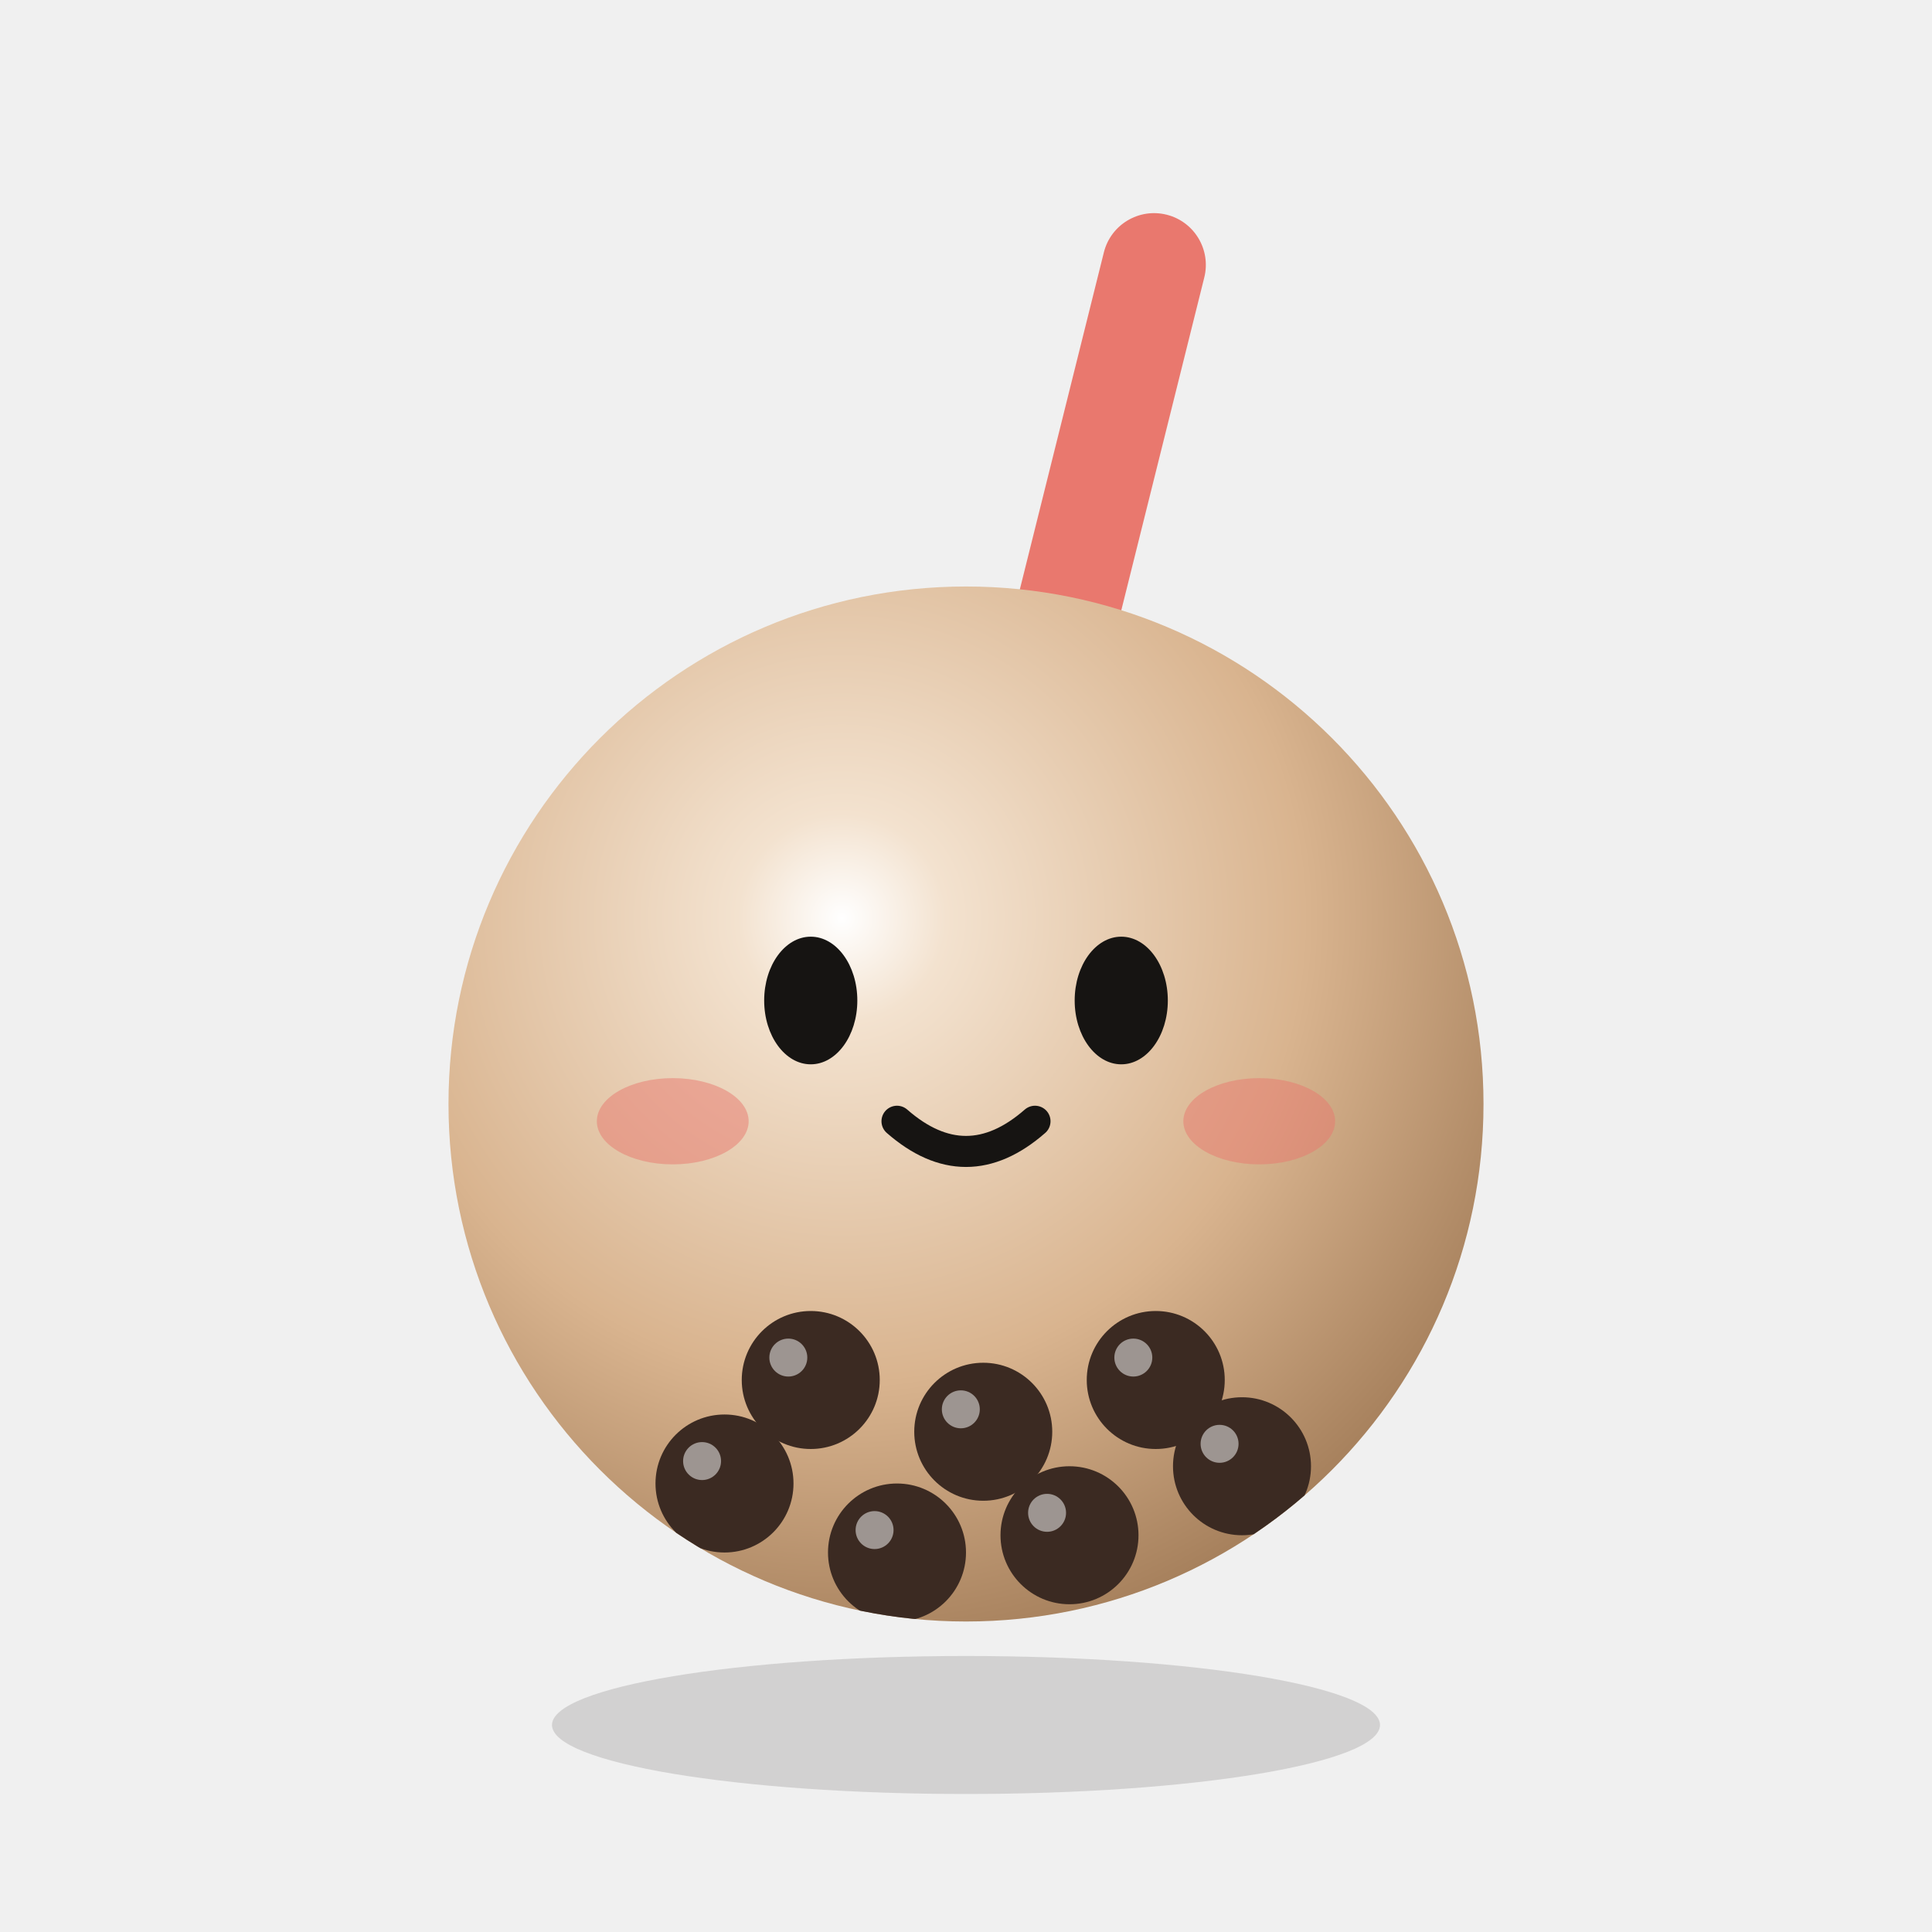
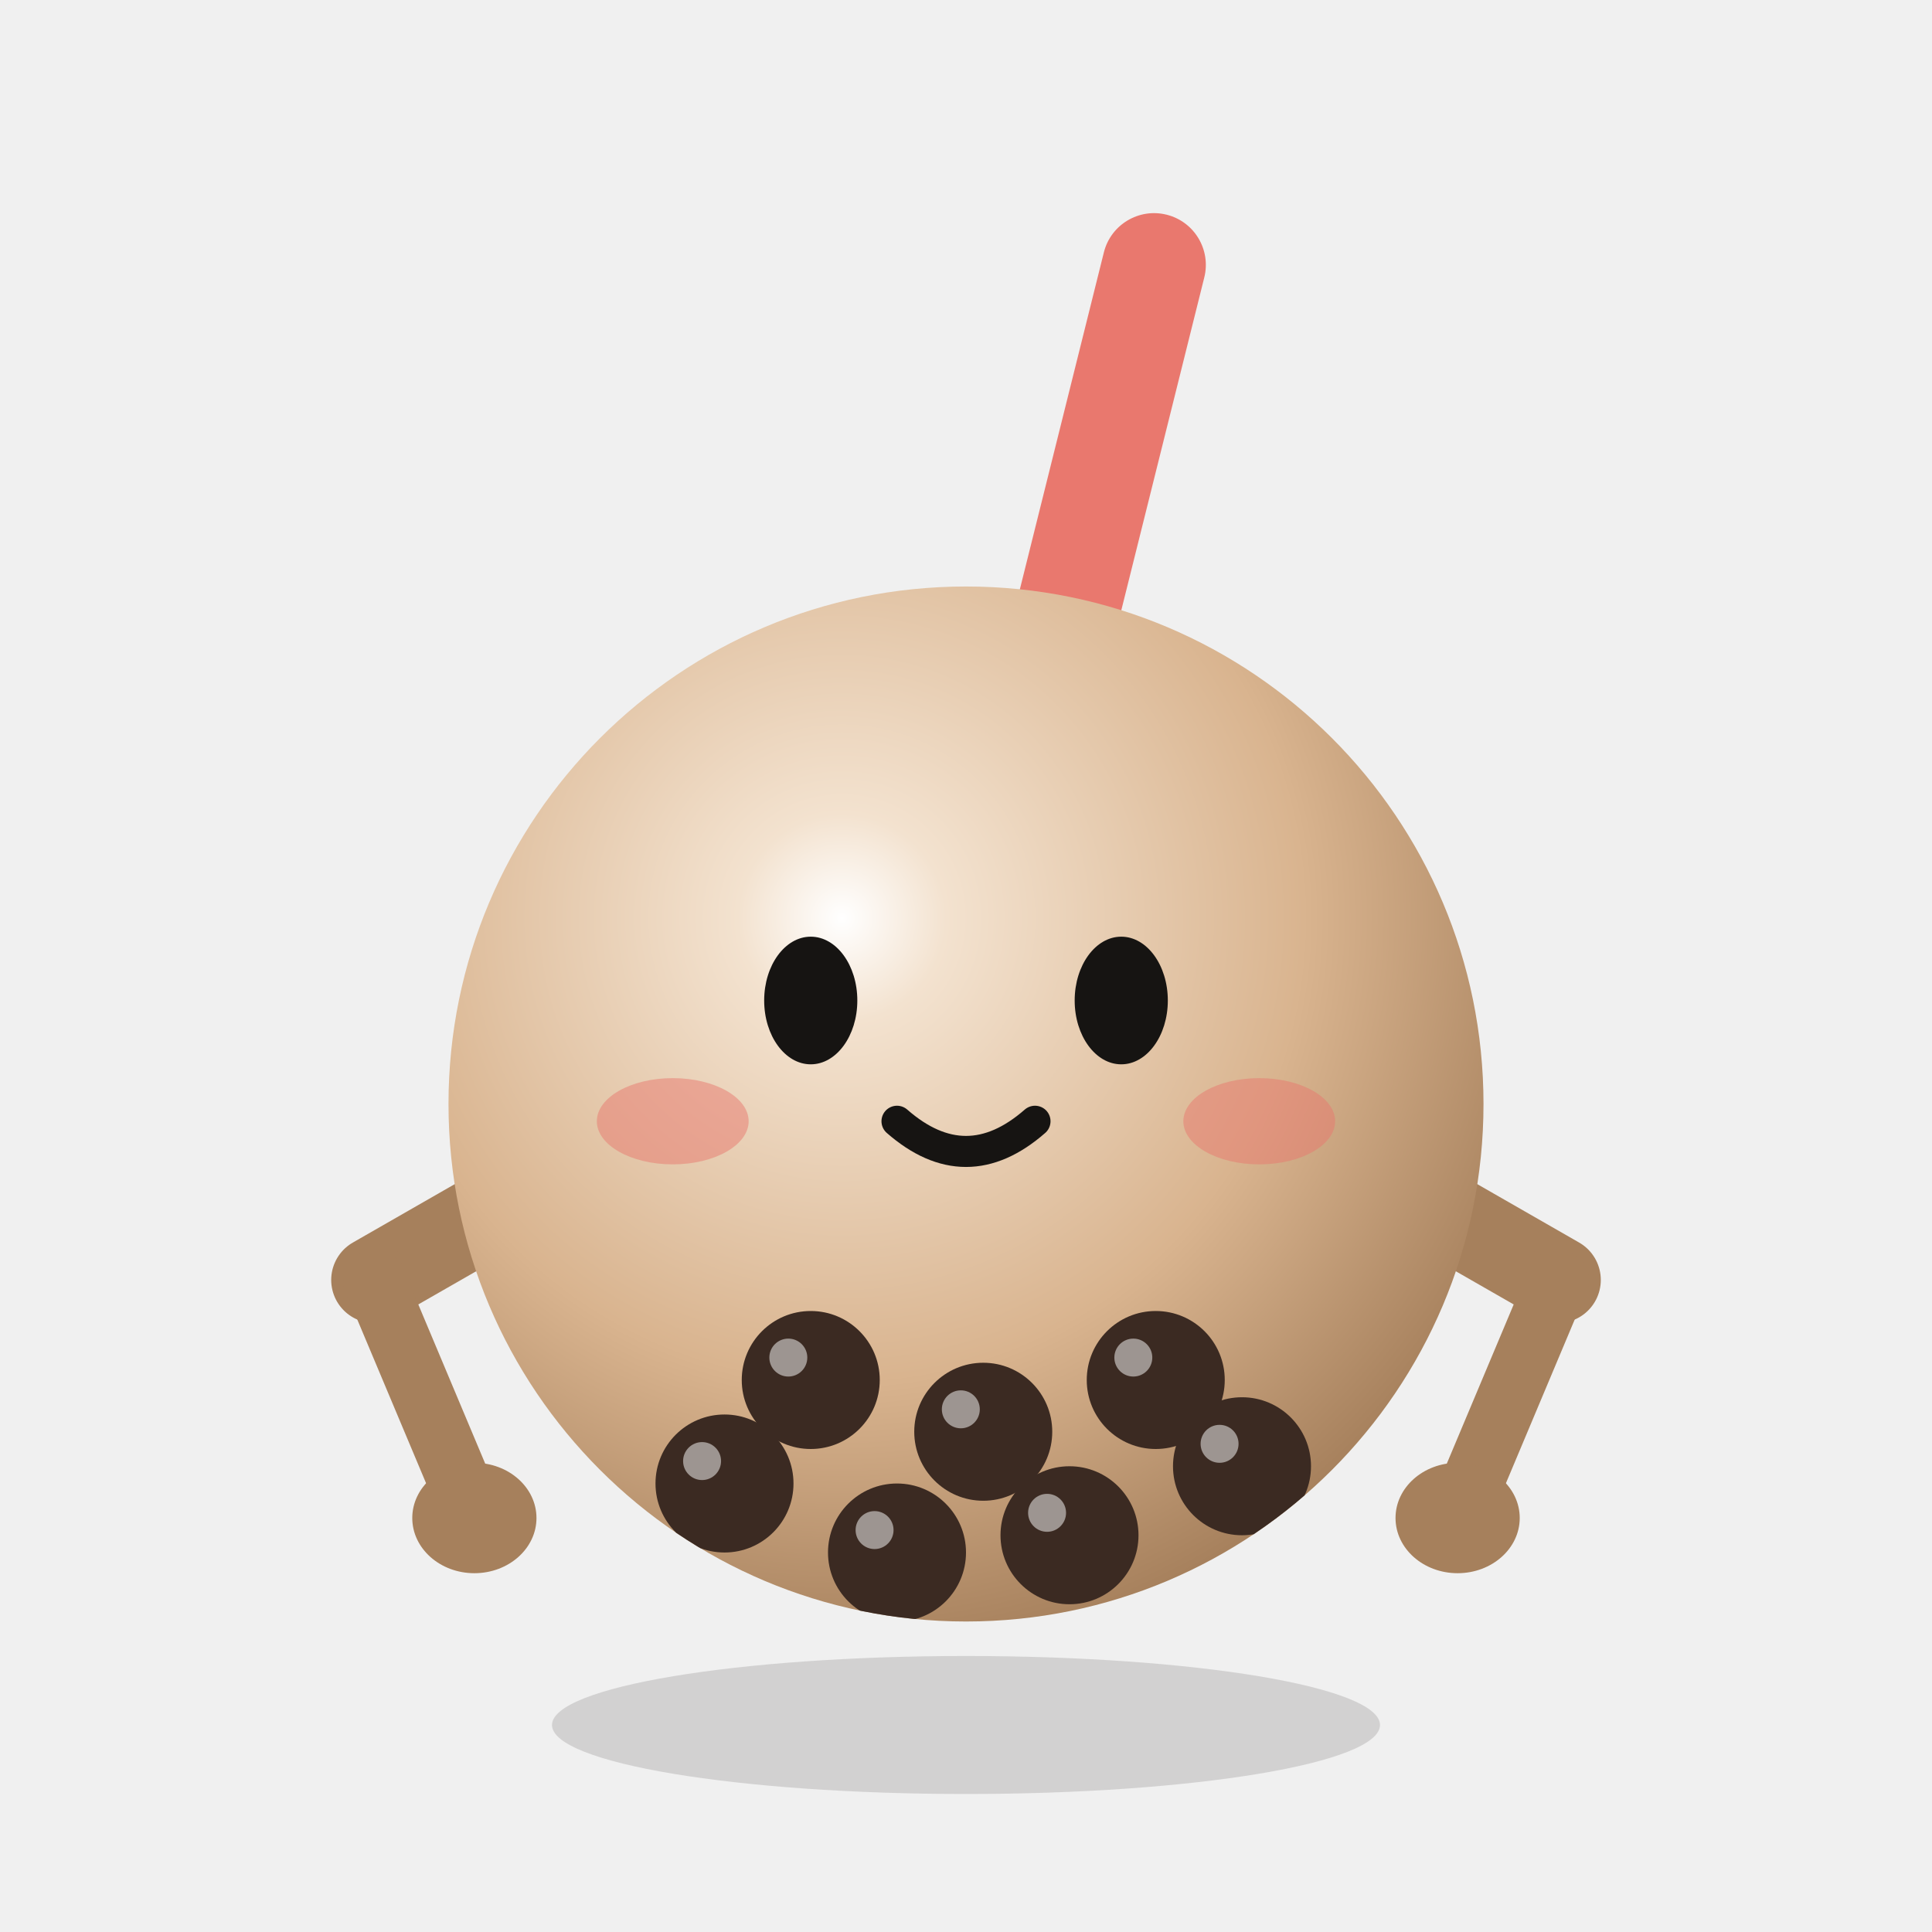
<svg xmlns="http://www.w3.org/2000/svg" width="512" height="512" viewBox="-6 -6 112 112" aria-hidden="true" overflow="visible">
  <defs>
    <radialGradient id="gsp5" cx="38%" cy="32%" r="72%">
      <stop offset="0" stop-color="#FFFFFF" />
      <stop offset="0.14" stop-color="#F3E2CF" />
      <stop offset="0.62" stop-color="#D9B48F" />
      <stop offset="1" stop-color="#A6805C" />
    </radialGradient>
    <clipPath id="csp5">
      <circle cx="50" cy="58" r="30" />
    </clipPath>
  </defs>
  <ellipse cx="50" cy="94" rx="24" ry="4" fill="rgba(22, 20, 18, 0.14)" />
  <rect x="55" y="6" width="6" height="30" rx="3" fill="#E9786E" transform="rotate(14 58 21)" />
+   <path d="M30.0 60.0 L15.7 68.2" stroke="#A6805C" stroke-width="5.0" fill="none" stroke-linecap="round" />
+   <circle cx="15.7" cy="68.2" r="2.1" fill="#A6805C" />
+   <path d="M15.7 68.2 L21.5 82.0" stroke="#A6805C" stroke-width="3.6" fill="none" stroke-linecap="round" />
+   <ellipse cx="21.5" cy="82.0" rx="3.6" ry="3.2" fill="#A6805C" />
+   <path d="M70.0 60.0 L84.3 68.2" stroke="#A6805C" stroke-width="5.0" fill="none" stroke-linecap="round" />
+   <circle cx="84.3" cy="68.2" r="2.1" fill="#A6805C" />
+   <path d="M84.3 68.2 L78.5 82.0" stroke="#A6805C" stroke-width="3.6" fill="none" stroke-linecap="round" />
+   <ellipse cx="78.5" cy="82.0" rx="3.6" ry="3.2" fill="#A6805C" />
  <circle cx="50" cy="58" r="30" fill="url(#gsp5)" />
  <g clip-path="url(#csp5)">
    <circle cx="36" cy="80" r="4" fill="#3B2A22" />
    <circle cx="34.7" cy="78.7" r="1.1" fill="#FFFFFF" fill-opacity="0.5" />
    <circle cx="46" cy="84" r="4" fill="#3B2A22" />
    <circle cx="44.7" cy="82.7" r="1.1" fill="#FFFFFF" fill-opacity="0.5" />
    <circle cx="56" cy="83" r="4" fill="#3B2A22" />
    <circle cx="54.7" cy="81.7" r="1.1" fill="#FFFFFF" fill-opacity="0.5" />
    <circle cx="66" cy="79" r="4" fill="#3B2A22" />
    <circle cx="64.7" cy="77.7" r="1.1" fill="#FFFFFF" fill-opacity="0.5" />
    <circle cx="41" cy="74" r="4" fill="#3B2A22" />
    <circle cx="39.7" cy="72.7" r="1.1" fill="#FFFFFF" fill-opacity="0.5" />
    <circle cx="61" cy="74" r="4" fill="#3B2A22" />
    <circle cx="59.7" cy="72.7" r="1.1" fill="#FFFFFF" fill-opacity="0.5" />
    <circle cx="51" cy="77" r="4" fill="#3B2A22" />
    <circle cx="49.7" cy="75.7" r="1.1" fill="#FFFFFF" fill-opacity="0.5" />
  </g>
  <ellipse cx="41" cy="52" rx="2.7" ry="3.7" fill="#161412" />
  <ellipse cx="59" cy="52" rx="2.7" ry="3.7" fill="#161412" />
  <ellipse cx="33" cy="59" rx="4.4" ry="2.5" fill="#E9786E" fill-opacity="0.5" />
  <ellipse cx="67" cy="59" rx="4.4" ry="2.5" fill="#E9786E" fill-opacity="0.5" />
  <path d="M46 59 Q50 62.5 54 59" fill="none" stroke="#161412" stroke-width="1.8" stroke-linecap="round" />
</svg>
